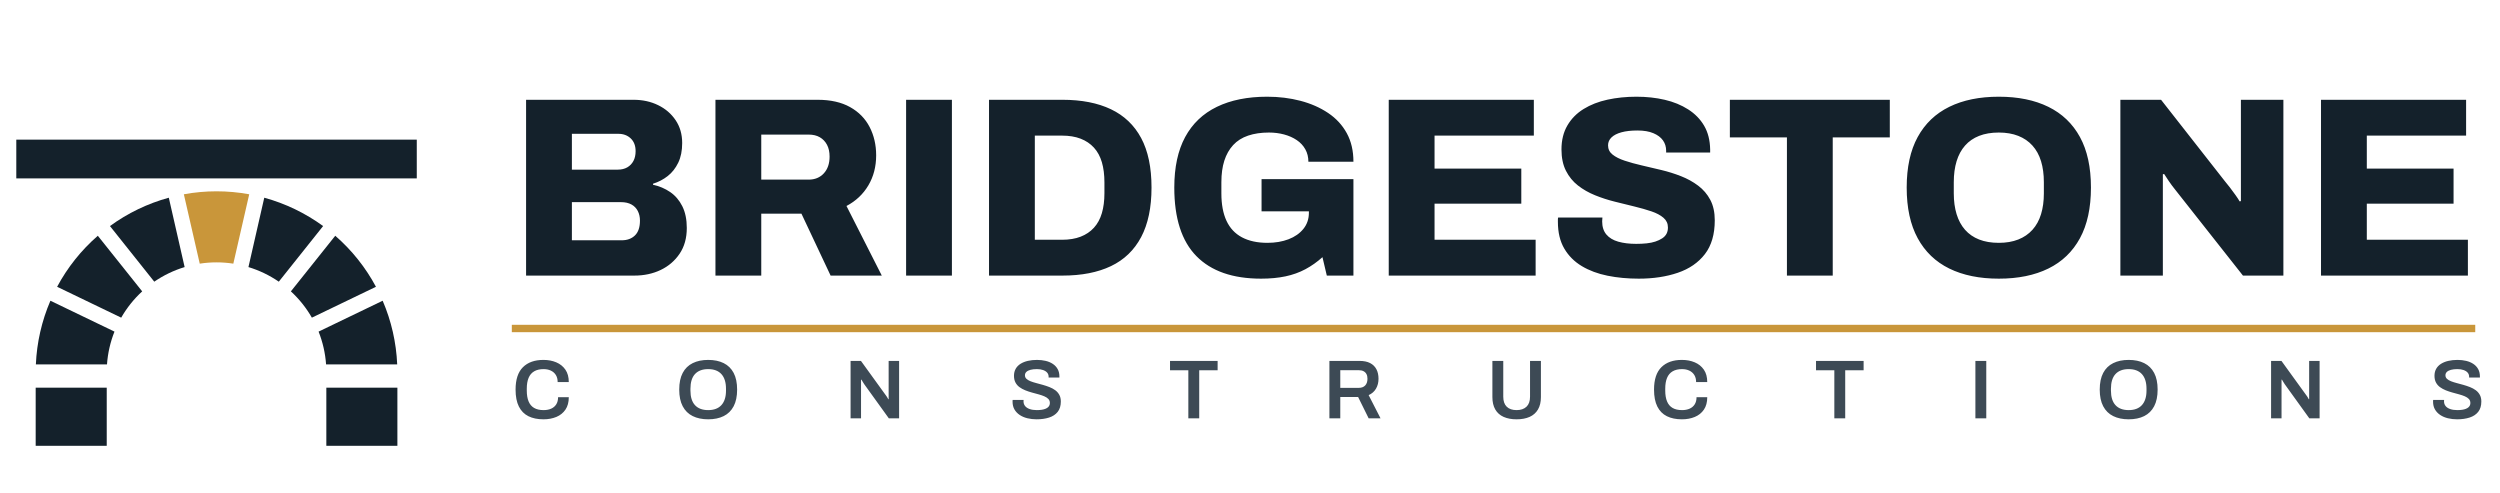
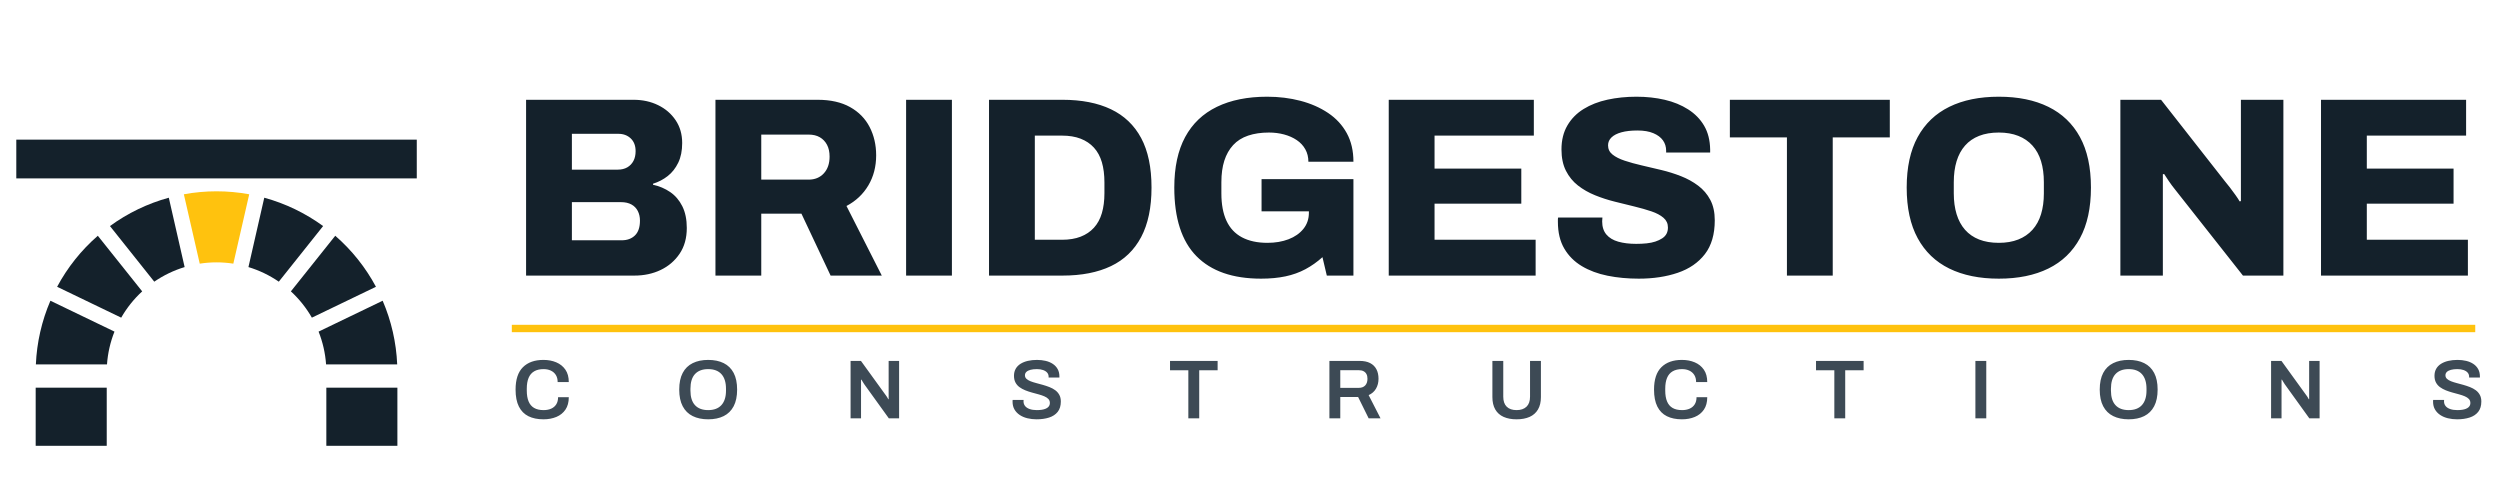
<svg xmlns="http://www.w3.org/2000/svg" viewBox="0 0 1016 200" width="1016" height="200" role="img" aria-label="Bridgestone Constructions">
  <g transform="translate(4.00 20.00) scale(2.625)">
    <rect x="1" y="14" width="62" height="6" fill="#14212b" />
    <rect x="4" y="52.4" width="11" height="9" fill="#14212b" />
    <rect x="49" y="52.4" width="11" height="9" fill="#14212b" />
    <path d="M4.03 48.80A28 28 0 0 1 6.28 38.94L16.20 43.72A17 17 0 0 0 15.04 48.80Z" fill="#14212b" />
    <path d="M7.32 36.78A28 28 0 0 1 13.62 28.88L20.49 37.49A17 17 0 0 0 17.24 41.56Z" fill="#14212b" />
    <path d="M15.50 27.38A28 28 0 0 1 24.61 22.99L27.06 33.73A17 17 0 0 0 22.36 35.99Z" fill="#14212b" />
    <path d="M39.39 22.99A28 28 0 0 1 48.50 27.38L41.64 35.99A17 17 0 0 0 36.94 33.73Z" fill="#14212b" />
    <path d="M50.38 28.88A28 28 0 0 1 56.68 36.78L46.76 41.56A17 17 0 0 0 43.51 37.49Z" fill="#14212b" />
    <path d="M57.72 38.94A28 28 0 0 1 59.97 48.80L48.96 48.80A17 17 0 0 0 47.80 43.72Z" fill="#14212b" />
-     <path d="M26.94 22.46A28 28 0 0 1 37.06 22.46L34.60 33.20A17 17 0 0 0 29.40 33.20Z" fill="#c9963a" />
+     <path d="M26.94 22.46A28 28 0 0 1 37.06 22.46L34.60 33.20A17 17 0 0 0 29.40 33.20Z" fill="#ffc20e" />
  </g>
  <path d="M213.8 112.0V40.552H257.48Q262.992 40.552 267.464 42.736Q271.936 44.92 274.588 48.872Q277.24 52.824 277.24 58.128Q277.24 62.808 275.628 66.136Q274.016 69.464 271.364 71.544Q268.712 73.624 265.384 74.664V75.08Q269.232 75.912 272.352 78.044Q275.472 80.176 277.292 83.816Q279.112 87.456 279.112 92.656Q279.112 98.792 276.2 103.108Q273.288 107.424 268.504 109.712Q263.72 112.0 257.792 112.0ZM232.416 97.648H252.696Q256.024 97.648 258.052 95.672Q260.08 93.696 260.08 89.64Q260.08 87.456 259.196 85.74Q258.312 84.024 256.596 83.088Q254.88 82.152 252.384 82.152H232.416ZM232.416 68.944H251.032Q253.32 68.944 254.932 68.008Q256.544 67.072 257.428 65.408Q258.312 63.744 258.312 61.456Q258.312 58.128 256.336 56.256Q254.36 54.384 251.344 54.384H232.416ZM290.76 112.0V40.552H332.256Q340.16 40.552 345.464 43.516Q350.768 46.48 353.42 51.628Q356.072 56.776 356.072 63.12Q356.072 69.984 352.9 75.34Q349.728 80.696 344.008 83.712L358.36 112.0H337.56L325.704 86.832H309.376V112.0ZM309.376 73.0H328.616Q332.464 73.0 334.804 70.452Q337.144 67.904 337.144 63.64Q337.144 60.832 336.104 58.856Q335.064 56.88 333.192 55.788Q331.32 54.696 328.616 54.696H309.376ZM368.24 112.0V40.552H386.856V112.0ZM401.936 112.0V40.552H431.784Q443.432 40.552 451.492 44.4Q459.552 48.248 463.764 56.1Q467.976 63.952 467.976 76.224Q467.976 88.392 463.764 96.348Q459.552 104.304 451.492 108.152Q443.432 112.0 431.784 112.0ZM420.552 97.44H431.576Q435.944 97.44 439.168 96.192Q442.392 94.944 444.576 92.552Q446.76 90.16 447.8 86.624Q448.84 83.088 448.84 78.512V74.144Q448.84 69.464 447.8 65.928Q446.76 62.392 444.576 60.0Q442.392 57.608 439.168 56.36Q435.944 55.112 431.576 55.112H420.552ZM512.488 113.248Q495.224 113.248 486.228 104.096Q477.232 94.944 477.232 76.224Q477.232 63.848 481.652 55.684Q486.072 47.52 494.548 43.412Q503.024 39.304 514.984 39.304Q522.16 39.304 528.504 40.968Q534.848 42.632 539.736 45.908Q544.624 49.184 547.328 54.124Q550.032 59.064 550.032 65.72H531.728Q531.728 62.912 530.48 60.676Q529.232 58.44 526.996 56.932Q524.76 55.424 521.848 54.644Q518.936 53.864 515.712 53.864Q510.928 53.864 507.236 55.112Q503.544 56.36 501.152 58.96Q498.76 61.56 497.564 65.304Q496.368 69.048 496.368 74.04V78.616Q496.368 85.272 498.448 89.744Q500.528 94.216 504.74 96.452Q508.952 98.688 515.088 98.688Q519.872 98.688 523.668 97.232Q527.464 95.776 529.7 93.02Q531.936 90.264 531.936 86.416V85.896H512.696V72.792H550.032V112.0H539.216L537.448 104.512Q534.224 107.424 530.532 109.4Q526.84 111.376 522.42 112.312Q518.0 113.248 512.488 113.248ZM564.384 112.0V40.552H623.352V55.112H583.0V68.528H618.256V82.776H583.0V97.44H624.08V112.0ZM665.992 113.248Q659.232 113.248 653.304 112.052Q647.376 110.856 642.852 108.152Q638.328 105.448 635.728 101.028Q633.128 96.608 633.128 90.16V89.224Q633.128 88.704 633.232 88.392H651.224Q651.224 88.704 651.172 89.172Q651.12 89.64 651.12 89.952Q651.12 93.28 652.836 95.308Q654.552 97.336 657.672 98.22Q660.792 99.104 664.952 99.104Q667.24 99.104 669.216 98.896Q671.192 98.688 672.752 98.168Q674.312 97.648 675.508 96.868Q676.704 96.088 677.276 94.996Q677.848 93.904 677.848 92.448Q677.848 90.056 676.028 88.496Q674.208 86.936 671.14 85.896Q668.072 84.856 664.224 83.92Q660.376 82.984 656.216 81.944Q652.056 80.904 648.208 79.344Q644.36 77.784 641.292 75.392Q638.224 73.0 636.404 69.412Q634.584 65.824 634.584 60.728Q634.584 55.112 636.976 51.004Q639.368 46.896 643.58 44.296Q647.792 41.696 653.304 40.5Q658.816 39.304 665.056 39.304Q671.192 39.304 676.548 40.552Q681.904 41.8 686.064 44.452Q690.224 47.104 692.564 51.108Q694.904 55.112 695.008 60.728V61.976H677.12V61.248Q677.12 58.856 675.82 57.036Q674.52 55.216 671.92 54.124Q669.32 53.032 665.472 53.032Q661.624 53.032 658.972 53.76Q656.32 54.488 654.916 55.84Q653.512 57.192 653.512 59.064Q653.512 61.352 655.332 62.808Q657.152 64.264 660.272 65.304Q663.392 66.344 667.24 67.228Q671.088 68.112 675.196 69.1Q679.304 70.088 683.152 71.596Q687.0 73.104 690.12 75.444Q693.24 77.784 695.06 81.216Q696.88 84.648 696.88 89.536Q696.88 98.064 692.876 103.264Q688.872 108.464 681.852 110.856Q674.832 113.248 665.992 113.248ZM726.208 112.0V55.84H703.016V40.552H768.016V55.84H744.824V112.0ZM812.32 113.248Q800.568 113.248 792.196 109.14Q783.824 105.032 779.352 96.816Q774.88 88.6 774.88 76.224Q774.88 63.848 779.352 55.684Q783.824 47.52 792.196 43.412Q800.568 39.304 812.32 39.304Q824.072 39.304 832.444 43.412Q840.816 47.52 845.288 55.684Q849.76 63.848 849.76 76.224Q849.76 88.6 845.288 96.816Q840.816 105.032 832.444 109.14Q824.072 113.248 812.32 113.248ZM812.32 98.688Q816.792 98.688 820.224 97.336Q823.656 95.984 825.996 93.384Q828.336 90.784 829.48 87.04Q830.624 83.296 830.624 78.616V74.04Q830.624 69.256 829.48 65.512Q828.336 61.768 825.996 59.168Q823.656 56.568 820.224 55.216Q816.792 53.864 812.32 53.864Q807.744 53.864 804.312 55.216Q800.88 56.568 798.592 59.168Q796.304 61.768 795.16 65.512Q794.016 69.256 794.016 74.04V78.616Q794.016 83.296 795.16 87.04Q796.304 90.784 798.592 93.384Q800.88 95.984 804.312 97.336Q807.744 98.688 812.32 98.688ZM861.72 112.0V40.552H878.256L904.256 73.728Q904.984 74.56 906.18 76.12Q907.376 77.68 908.52 79.292Q909.664 80.904 910.184 81.84L910.704 81.736V40.552H927.968V112.0H911.536L883.976 77.056Q882.624 75.392 881.428 73.624Q880.232 71.856 879.504 70.712L878.984 70.816V112.0ZM943.256 112.0V40.552H1002.224V55.112H961.872V68.528H997.128V82.776H961.872V97.44H1002.952V112.0Z" fill="#14212b" />
-   <rect x="208.00" y="132" width="797.94" height="3" fill="#c9963a" />
+   <rect x="208.00" y="132" width="797.94" height="3" fill="#ffc20e" />
  <path d="M220.852 170.408Q217.282 170.408 214.749 169.15Q212.216 167.892 210.873 165.223Q209.53 162.554 209.53 158.338Q209.53 152.184 212.522 149.226Q215.514 146.268 220.852 146.268Q223.742 146.268 226.071 147.254Q228.4 148.24 229.777 150.229Q231.154 152.218 231.154 155.278H226.632Q226.632 153.578 225.901 152.405Q225.17 151.232 223.878 150.62Q222.586 150.008 220.92 150.008Q218.608 150.008 217.078 150.909Q215.548 151.81 214.817 153.578Q214.086 155.346 214.086 157.964V158.712Q214.086 161.364 214.817 163.132Q215.548 164.9 217.061 165.784Q218.574 166.668 220.92 166.668Q222.688 166.668 224.014 166.073Q225.34 165.478 226.071 164.305Q226.802 163.132 226.802 161.432H231.154Q231.154 164.492 229.794 166.481Q228.434 168.47 226.105 169.439Q223.776 170.408 220.852 170.408ZM287.803 170.408Q284.165 170.408 281.513 169.099Q278.861 167.79 277.45 165.104Q276.038 162.418 276.038 158.338Q276.038 154.224 277.45 151.555Q278.861 148.886 281.513 147.577Q284.165 146.268 287.803 146.268Q291.475 146.268 294.11 147.577Q296.745 148.886 298.156 151.555Q299.567 154.224 299.567 158.338Q299.567 162.418 298.156 165.104Q296.745 167.79 294.11 169.099Q291.475 170.408 287.803 170.408ZM287.803 166.668Q289.571 166.668 290.913 166.158Q292.257 165.648 293.175 164.645Q294.093 163.642 294.569 162.163Q295.045 160.684 295.045 158.746V157.998Q295.045 156.026 294.569 154.53Q294.093 153.034 293.175 152.031Q292.257 151.028 290.913 150.518Q289.571 150.008 287.803 150.008Q286.035 150.008 284.692 150.518Q283.349 151.028 282.431 152.031Q281.513 153.034 281.054 154.53Q280.595 156.026 280.595 157.998V158.746Q280.595 160.684 281.054 162.163Q281.513 163.642 282.431 164.645Q283.349 165.648 284.692 166.158Q286.035 166.668 287.803 166.668ZM345.675 170.0V146.676H349.891L359.853 160.446Q360.023 160.65 360.261 161.007Q360.499 161.364 360.703 161.704Q360.907 162.044 360.975 162.248H361.145V146.676H365.395V170.0H361.213L351.217 156.128Q350.945 155.72 350.588 155.125Q350.231 154.53 350.095 154.292H349.925V170.0ZM421.262 170.408Q419.324 170.408 417.556 169.983Q415.788 169.558 414.428 168.657Q413.067 167.756 412.285 166.413Q411.503 165.07 411.503 163.234Q411.503 163.03 411.52 162.826Q411.538 162.622 411.538 162.52H415.991Q415.991 162.588 415.974 162.775Q415.957 162.962 415.957 163.098Q415.957 164.22 416.603 165.019Q417.25 165.818 418.474 166.243Q419.697 166.668 421.363 166.668Q422.486 166.668 423.352 166.532Q424.219 166.396 424.849 166.141Q425.478 165.886 425.885 165.529Q426.293 165.172 426.481 164.73Q426.668 164.288 426.668 163.778Q426.668 162.792 426.056 162.146Q425.444 161.5 424.407 161.058Q423.37 160.616 422.061 160.259Q420.752 159.902 419.375 159.528Q417.998 159.154 416.688 158.627Q415.38 158.1 414.342 157.352Q413.305 156.604 412.693 155.465Q412.082 154.326 412.082 152.728Q412.082 151.096 412.779 149.872Q413.476 148.648 414.75 147.849Q416.026 147.05 417.726 146.659Q419.425 146.268 421.432 146.268Q423.301 146.268 424.95 146.659Q426.599 147.05 427.857 147.883Q429.115 148.716 429.829 149.991Q430.543 151.266 430.543 153.034V153.442H426.158V153.102Q426.158 152.116 425.562 151.436Q424.968 150.756 423.897 150.382Q422.825 150.008 421.397 150.008Q419.868 150.008 418.779 150.297Q417.692 150.586 417.114 151.147Q416.536 151.708 416.536 152.524Q416.536 153.374 417.148 153.952Q417.76 154.53 418.797 154.938Q419.834 155.346 421.143 155.686Q422.452 156.026 423.829 156.417Q425.206 156.808 426.514 157.318Q427.824 157.828 428.861 158.593Q429.897 159.358 430.51 160.48Q431.122 161.602 431.122 163.166Q431.122 165.784 429.846 167.382Q428.572 168.98 426.345 169.694Q424.118 170.408 421.262 170.408ZM482.942 170.0V150.484H475.496V146.676H494.842V150.484H487.362V170.0ZM540.27 170.0V146.676H552.544Q555.129 146.676 556.829 147.56Q558.529 148.444 559.379 150.076Q560.229 151.708 560.229 153.918Q560.229 156.196 559.208 157.947Q558.188 159.698 556.216 160.582L561.044 170.0H556.216L551.933 161.33H544.691V170.0ZM544.691 157.624H552.205Q553.904 157.624 554.822 156.638Q555.74 155.652 555.74 153.918Q555.74 152.796 555.332 152.031Q554.925 151.266 554.143 150.858Q553.361 150.45 552.205 150.45H544.691ZM616.333 170.408Q613.273 170.408 611.063 169.422Q608.853 168.436 607.68 166.413Q606.507 164.39 606.507 161.364V146.676H610.927V161.228Q610.927 163.914 612.338 165.291Q613.749 166.668 616.333 166.668Q618.917 166.668 620.362 165.291Q621.807 163.914 621.807 161.228V146.676H626.227V161.364Q626.227 164.39 625.037 166.413Q623.847 168.436 621.637 169.422Q619.427 170.408 616.333 170.408ZM683.521 170.408Q679.952 170.408 677.418 169.15Q674.885 167.892 673.543 165.223Q672.199 162.554 672.199 158.338Q672.199 152.184 675.191 149.226Q678.183 146.268 683.521 146.268Q686.411 146.268 688.74 147.254Q691.069 148.24 692.447 150.229Q693.823 152.218 693.823 155.278H689.301Q689.301 153.578 688.57 152.405Q687.839 151.232 686.547 150.62Q685.255 150.008 683.589 150.008Q681.277 150.008 679.747 150.909Q678.217 151.81 677.486 153.578Q676.755 155.346 676.755 157.964V158.712Q676.755 161.364 677.486 163.132Q678.217 164.9 679.73 165.784Q681.243 166.668 683.589 166.668Q685.357 166.668 686.683 166.073Q688.01 165.478 688.74 164.305Q689.471 163.132 689.471 161.432H693.823Q693.823 164.492 692.463 166.481Q691.103 168.47 688.774 169.439Q686.445 170.408 683.521 170.408ZM745.474 170.0V150.484H738.028V146.676H757.374V150.484H749.894V170.0ZM802.802 170.0V146.676H807.222V170.0ZM865.095 170.408Q861.457 170.408 858.805 169.099Q856.153 167.79 854.742 165.104Q853.331 162.418 853.331 158.338Q853.331 154.224 854.742 151.555Q856.153 148.886 858.805 147.577Q861.457 146.268 865.095 146.268Q868.767 146.268 871.402 147.577Q874.037 148.886 875.448 151.555Q876.859 154.224 876.859 158.338Q876.859 162.418 875.448 165.104Q874.037 167.79 871.402 169.099Q868.767 170.408 865.095 170.408ZM865.095 166.668Q866.863 166.668 868.206 166.158Q869.549 165.648 870.467 164.645Q871.385 163.642 871.861 162.163Q872.337 160.684 872.337 158.746V157.998Q872.337 156.026 871.861 154.53Q871.385 153.034 870.467 152.031Q869.549 151.028 868.206 150.518Q866.863 150.008 865.095 150.008Q863.327 150.008 861.984 150.518Q860.641 151.028 859.723 152.031Q858.805 153.034 858.346 154.53Q857.887 156.026 857.887 157.998V158.746Q857.887 160.684 858.346 162.163Q858.805 163.642 859.723 164.645Q860.641 165.648 861.984 166.158Q863.327 166.668 865.095 166.668ZM922.967 170.0V146.676H927.183L937.145 160.446Q937.315 160.65 937.553 161.007Q937.791 161.364 937.995 161.704Q938.199 162.044 938.267 162.248H938.437V146.676H942.687V170.0H938.505L928.509 156.128Q928.237 155.72 927.88 155.125Q927.523 154.53 927.387 154.292H927.217V170.0ZM998.554 170.408Q996.616 170.408 994.848 169.983Q993.08 169.558 991.72 168.657Q990.36 167.756 989.578 166.413Q988.796 165.07 988.796 163.234Q988.796 163.03 988.813 162.826Q988.83 162.622 988.83 162.52H993.284Q993.284 162.588 993.267 162.775Q993.25 162.962 993.25 163.098Q993.25 164.22 993.896 165.019Q994.542 165.818 995.766 166.243Q996.99 166.668 998.656 166.668Q999.778 166.668 1000.645 166.532Q1001.512 166.396 1002.141 166.141Q1002.77 165.886 1003.178 165.529Q1003.586 165.172 1003.773 164.73Q1003.96 164.288 1003.96 163.778Q1003.96 162.792 1003.348 162.146Q1002.736 161.5 1001.699 161.058Q1000.662 160.616 999.353 160.259Q998.044 159.902 996.667 159.528Q995.29 159.154 993.981 158.627Q992.672 158.1 991.635 157.352Q990.598 156.604 989.986 155.465Q989.374 154.326 989.374 152.728Q989.374 151.096 990.071 149.872Q990.768 148.648 992.043 147.849Q993.318 147.05 995.018 146.659Q996.718 146.268 998.724 146.268Q1000.594 146.268 1002.243 146.659Q1003.892 147.05 1005.15 147.883Q1006.408 148.716 1007.122 149.991Q1007.836 151.266 1007.836 153.034V153.442H1003.45V153.102Q1003.45 152.116 1002.855 151.436Q1002.26 150.756 1001.189 150.382Q1000.118 150.008 998.69 150.008Q997.16 150.008 996.072 150.297Q994.984 150.586 994.406 151.147Q993.828 151.708 993.828 152.524Q993.828 153.374 994.44 153.952Q995.052 154.53 996.089 154.938Q997.126 155.346 998.435 155.686Q999.744 156.026 1001.121 156.417Q1002.498 156.808 1003.807 157.318Q1005.116 157.828 1006.153 158.593Q1007.19 159.358 1007.802 160.48Q1008.414 161.602 1008.414 163.166Q1008.414 165.784 1007.139 167.382Q1005.864 168.98 1003.637 169.694Q1001.41 170.408 998.554 170.408Z" fill="#3d4a55" />
</svg>
